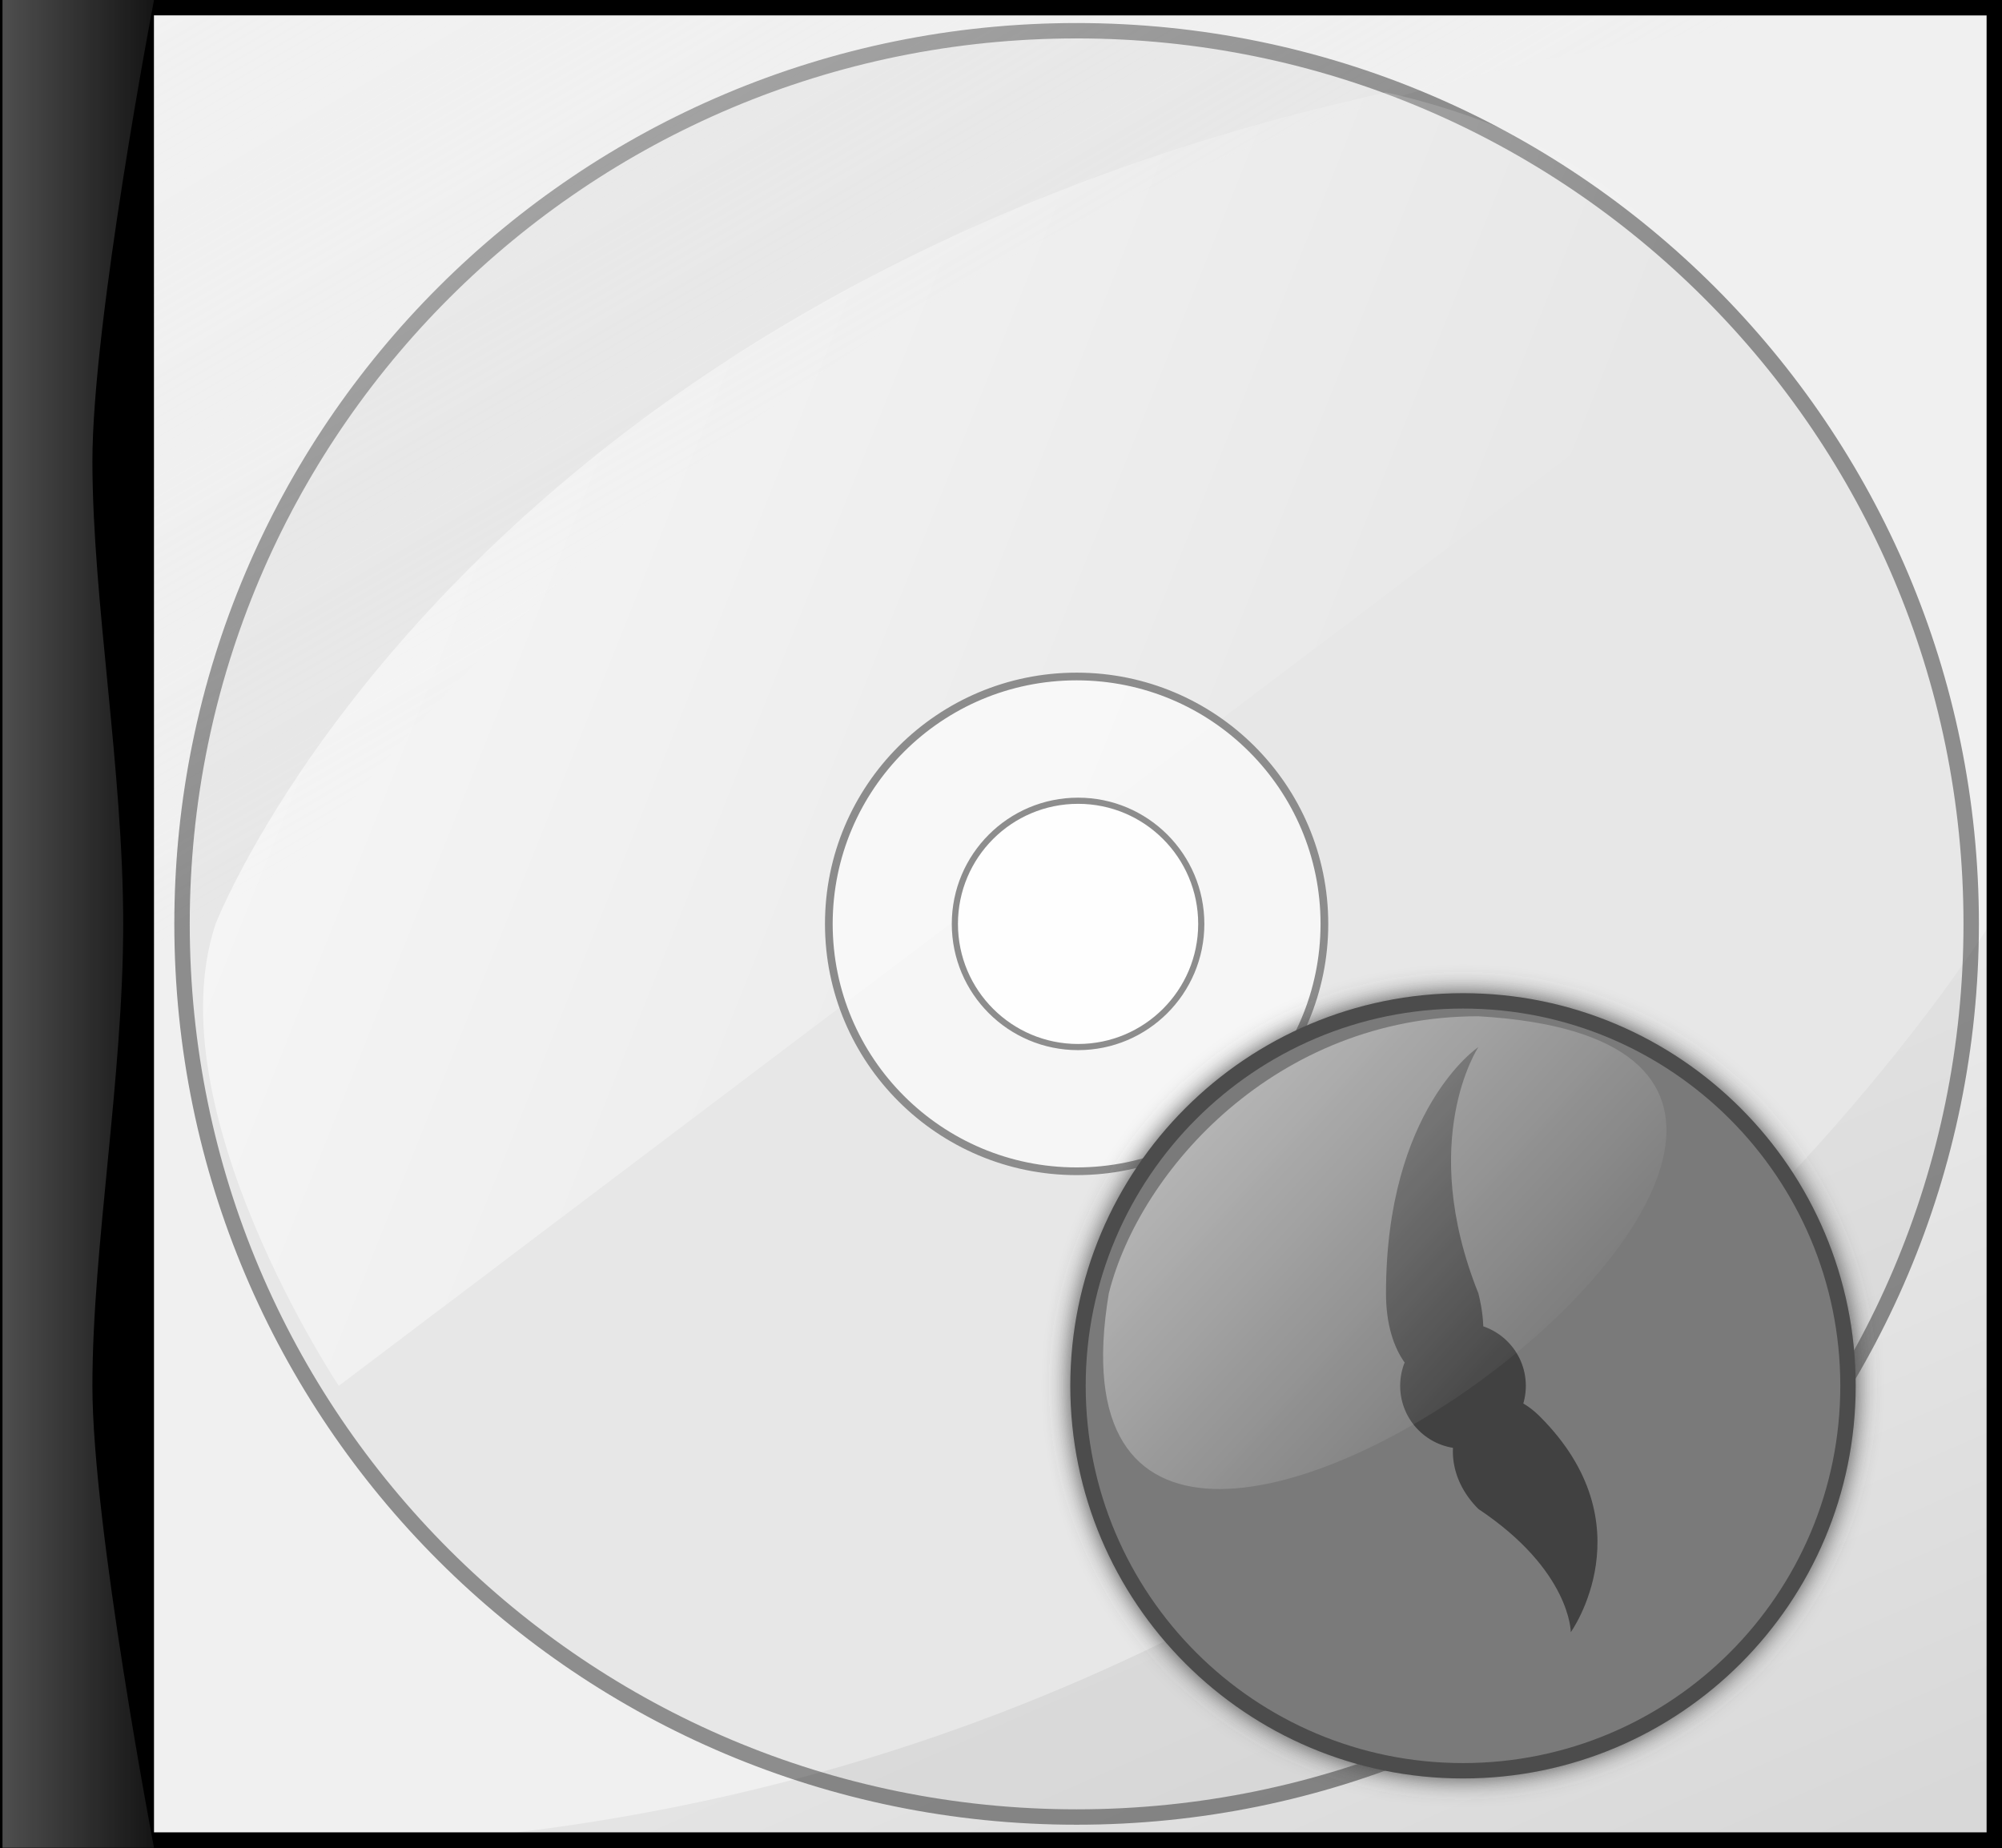
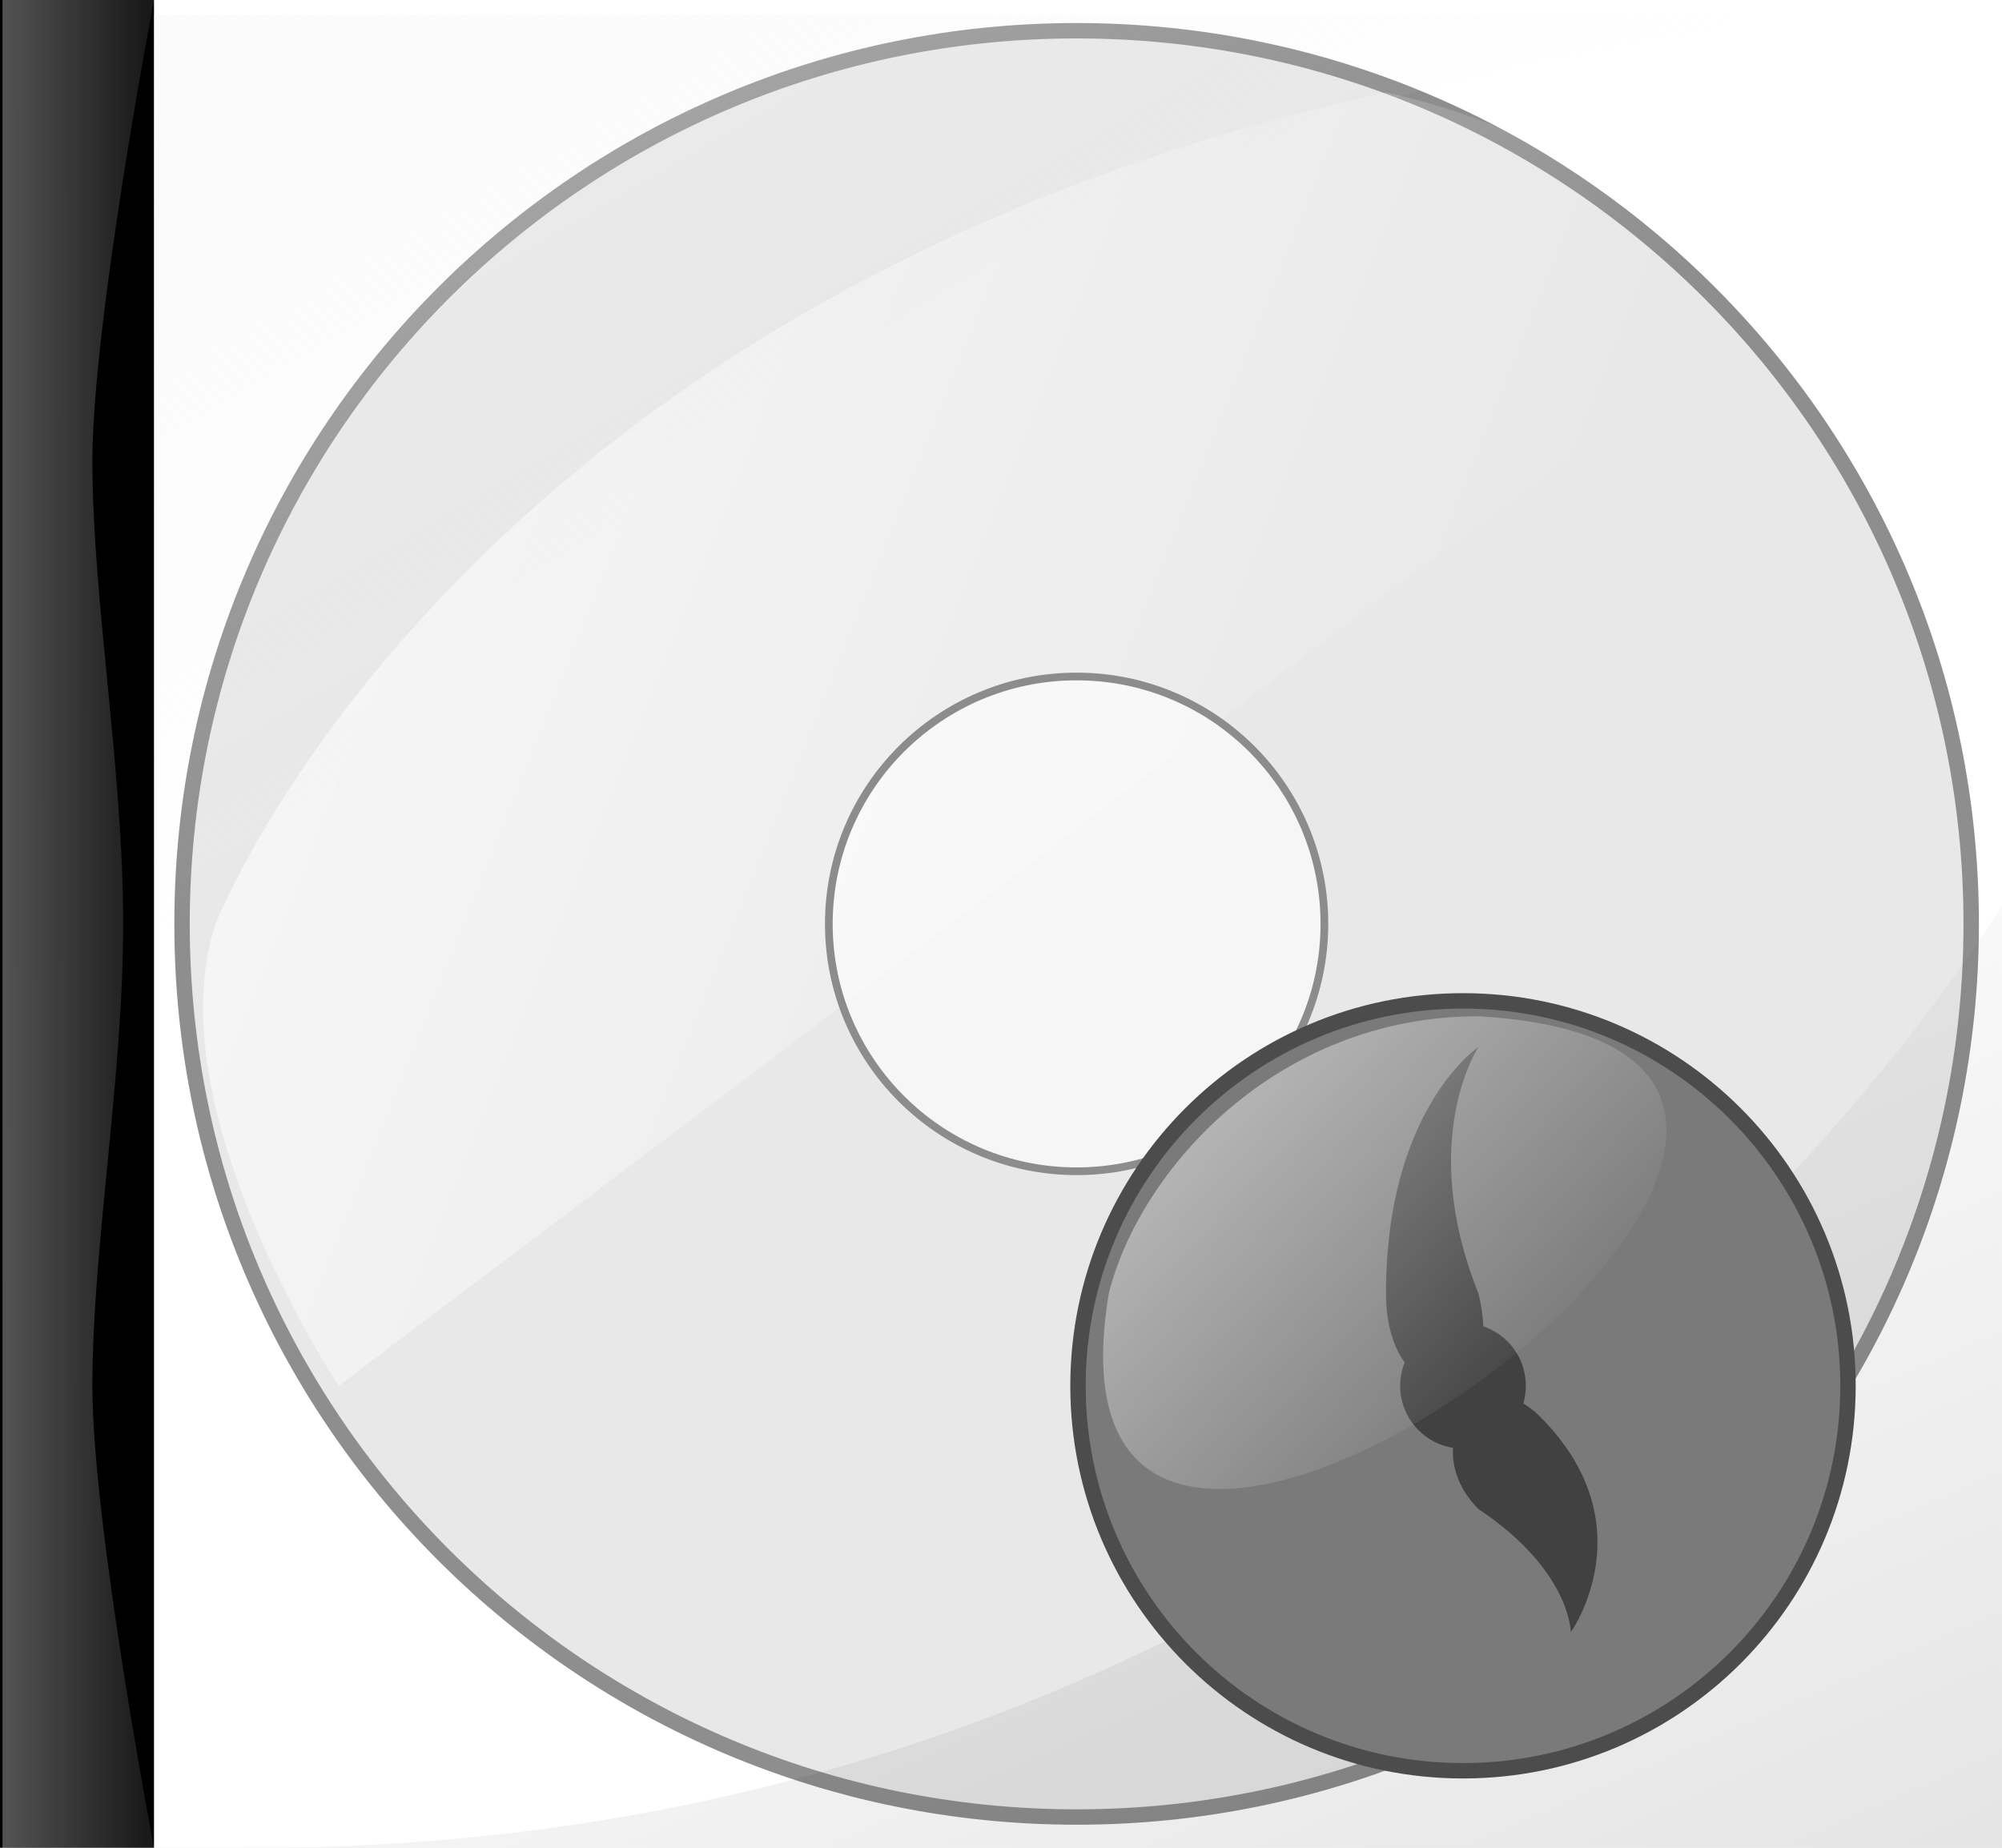
<svg xmlns="http://www.w3.org/2000/svg" xmlns:xlink="http://www.w3.org/1999/xlink" width="65" height="60" id="svg2" version="1.0">
  <defs id="defs4">
    <linearGradient gradientTransform="translate(1.03,-5.875071)" gradientUnits="userSpaceOnUse" y2="396.062" x2="96.709" y1="396.062" x1="-148.069" id="linearGradient3196" xlink:href="#linearGradient3185" />
    <linearGradient y2="280.087" x2="-702.5" y1="-17.432" x1="-702.5" gradientTransform="matrix(5.501023,0,0,0.9173051,3878.857,17.46748)" gradientUnits="userSpaceOnUse" id="linearGradient3180" xlink:href="#linearGradient2402" />
    <linearGradient y2="315.635" x2="-702.5" y1="-17.432" x1="-702.5" gradientTransform="matrix(1.987875,0,0,0.9173051,1411.678,17.46748)" gradientUnits="userSpaceOnUse" id="linearGradient2412" xlink:href="#linearGradient2402" />
    <linearGradient gradientTransform="matrix(-2.819797,0,0,-2.819797,-1037.784,1154.951)" gradientUnits="userSpaceOnUse" y2="293.084" x2="-703.456" y1="-54.813" x1="-832.156" id="linearGradient3223" xlink:href="#linearGradient3217" />
    <linearGradient gradientTransform="matrix(2.819797,0,0,2.819797,2005.531,-22.44595)" gradientUnits="userSpaceOnUse" y2="128.881" x2="-685.193" y1="-98.101" x1="-750.242" id="linearGradient3191" xlink:href="#linearGradient3185" />
    <linearGradient y2="280.087" x2="-702.5" y1="-17.432" x1="-702.5" gradientTransform="matrix(5.501023,0,0,0.9173051,3870.15,17.82103)" gradientUnits="userSpaceOnUse" id="linearGradient3181" xlink:href="#linearGradient2402" />
    <linearGradient gradientTransform="matrix(1.006065,0,0,0.9173051,722.9504,17.42694)" y2="315.635" x2="-702.5" y1="-17.411" x1="-702.5" gradientUnits="userSpaceOnUse" id="linearGradient3175" xlink:href="#linearGradient3163" />
    <linearGradient id="linearGradient3163">
      <stop id="stop3165" offset="0" style="stop-color:#dadada;stop-opacity:0;" />
      <stop style="stop-color:#dadada;stop-opacity:1;" offset="0.418" id="stop3171" />
      <stop id="stop3167" offset="1" style="stop-color:#dadada;stop-opacity:0;" />
    </linearGradient>
    <linearGradient id="linearGradient3185">
      <stop id="stop3187" offset="0" style="stop-color:#ffffff;stop-opacity:1;" />
      <stop id="stop3189" offset="1" style="stop-color:#ececec;stop-opacity:0;" />
    </linearGradient>
    <linearGradient id="linearGradient3201">
      <stop style="stop-color:#000000;stop-opacity:1;" offset="0" id="stop3203" />
      <stop style="stop-color:#ececec;stop-opacity:0;" offset="1" id="stop3205" />
    </linearGradient>
    <linearGradient id="linearGradient3217">
      <stop id="stop3219" offset="0" style="stop-color:#000000;stop-opacity:1;" />
      <stop id="stop3221" offset="1" style="stop-color:#000000;stop-opacity:0;" />
    </linearGradient>
    <linearGradient id="linearGradient2402">
      <stop style="stop-color:#dadada;stop-opacity:0;" offset="0" id="stop2404" />
      <stop id="stop2406" offset="0.418" style="stop-color:#dadada;stop-opacity:1;" />
      <stop style="stop-color:#dadada;stop-opacity:0;" offset="1" id="stop2408" />
    </linearGradient>
    <linearGradient y2="285.16" x2="1312.506" y1="74.947" x1="1058.829" gradientTransform="matrix(0.9678803,0,0,1.00697,-664.4503,256.439)" gradientUnits="userSpaceOnUse" id="linearGradient3543" xlink:href="#linearGradient3824" />
    <linearGradient y2="239.405" x2="512" y1="64.405" x1="74.577" gradientTransform="translate(-883.284,-140.7525)" gradientUnits="userSpaceOnUse" id="linearGradient3541" xlink:href="#linearGradient3824" />
    <linearGradient id="linearGradient3908">
      <stop style="stop-color:#000000;stop-opacity:1;" offset="0" id="stop3910" />
      <stop style="stop-color:#000000;stop-opacity:0;" offset="1" id="stop3912" />
    </linearGradient>
    <linearGradient id="linearGradient3824">
      <stop style="stop-color:#ffffff;stop-opacity:1;" offset="0" id="stop3826" />
      <stop style="stop-color:#ffffff;stop-opacity:0;" offset="1" id="stop3828" />
    </linearGradient>
    <linearGradient id="linearGradient3369">
      <stop id="stop3371" offset="0" style="stop-color:#dadada;stop-opacity:0;" />
      <stop style="stop-color:#dadada;stop-opacity:1;" offset="0.418" id="stop3373" />
      <stop id="stop3375" offset="1" style="stop-color:#dadada;stop-opacity:0;" />
    </linearGradient>
    <linearGradient id="linearGradient3383">
      <stop id="stop3385" offset="0" style="stop-color:#000000;stop-opacity:1;" />
      <stop id="stop3387" offset="1" style="stop-color:#ececec;stop-opacity:0;" />
    </linearGradient>
    <linearGradient id="linearGradient3389">
      <stop style="stop-color:#ffffff;stop-opacity:1;" offset="0" id="stop3391" />
      <stop style="stop-color:#ececec;stop-opacity:0;" offset="1" id="stop3393" />
    </linearGradient>
    <linearGradient id="linearGradient3395">
      <stop style="stop-color:#dadada;stop-opacity:0;" offset="0" id="stop3397" />
      <stop id="stop3399" offset="0.418" style="stop-color:#dadada;stop-opacity:1;" />
      <stop style="stop-color:#dadada;stop-opacity:0;" offset="1" id="stop3401" />
    </linearGradient>
    <linearGradient xlink:href="#linearGradient3163" id="linearGradient3405" gradientUnits="userSpaceOnUse" x1="-702.5" y1="-17.411" x2="-702.5" y2="315.635" gradientTransform="matrix(1.006065,0,0,0.9173051,722.9504,17.42694)" />
    <linearGradient xlink:href="#linearGradient2402" id="linearGradient3407" gradientUnits="userSpaceOnUse" gradientTransform="matrix(13.43366,0,0,2.240087,9457.218,43.20846)" x1="-702.5" y1="-17.432" x2="-702.5" y2="280.087" />
    <linearGradient xlink:href="#linearGradient3185" id="linearGradient3409" x1="-750.242" y1="-98.101" x2="-685.193" y2="128.881" gradientUnits="userSpaceOnUse" gradientTransform="matrix(2.44203,0,0,2.44203,1735.275,-17.25556)" />
    <linearGradient xlink:href="#linearGradient3217" id="linearGradient3411" x1="-832.156" y1="-54.813" x2="-703.456" y2="293.084" gradientUnits="userSpaceOnUse" gradientTransform="matrix(-2.44203,0,0,-2.44203,-900.1118,1004.564)" />
    <linearGradient xlink:href="#linearGradient2402" id="linearGradient3413" gradientUnits="userSpaceOnUse" gradientTransform="matrix(1.987875,0,0,0.9173051,1411.678,17.46748)" x1="-702.5" y1="-17.432" x2="-702.5" y2="315.635" />
    <linearGradient xlink:href="#linearGradient2402" id="linearGradient3415" gradientUnits="userSpaceOnUse" gradientTransform="matrix(13.43366,0,0,2.240087,9478.48,42.34507)" x1="-702.5" y1="-17.432" x2="-702.5" y2="280.087" />
    <linearGradient xlink:href="#linearGradient3824" id="linearGradient3887" x1="1125.571" y1="97.89" x2="1365.6" y2="329.405" gradientUnits="userSpaceOnUse" />
    <linearGradient xlink:href="#linearGradient3824" id="linearGradient3890" gradientUnits="userSpaceOnUse" x1="1058.829" y1="74.947" x2="1312.506" y2="285.16" />
    <linearGradient xlink:href="#linearGradient3908" id="linearGradient3914" x1="1432" y1="412.405" x2="1269" y2="256.405" gradientUnits="userSpaceOnUse" />
    <linearGradient xlink:href="#linearGradient3908" id="linearGradient3937" gradientUnits="userSpaceOnUse" x1="1432" y1="412.405" x2="1269" y2="256.405" gradientTransform="translate(-690.2949,276.2157)" />
    <linearGradient xlink:href="#linearGradient3824" id="linearGradient2457" gradientUnits="userSpaceOnUse" gradientTransform="matrix(0.9589041,0,0,0.9589041,-1011.973,751.1002)" x1="1058.829" y1="74.947" x2="1312.506" y2="285.16" />
    <linearGradient xlink:href="#linearGradient3824" id="linearGradient2484" gradientUnits="userSpaceOnUse" gradientTransform="matrix(0.9589041,0,0,0.9589041,-356.4855,636.5489)" x1="1058.829" y1="74.947" x2="1312.506" y2="285.16" />
    <linearGradient xlink:href="#linearGradient3824" id="linearGradient2486" gradientUnits="userSpaceOnUse" gradientTransform="matrix(0.9678803,0,0,1.00697,-368.4503,630.439)" x1="1058.829" y1="74.947" x2="1312.506" y2="285.16" />
    <linearGradient xlink:href="#linearGradient3824" id="linearGradient2511" gradientUnits="userSpaceOnUse" gradientTransform="matrix(0.9678803,0,0,1.00697,-368.4503,630.439)" x1="1058.829" y1="74.947" x2="1312.506" y2="285.16" />
    <linearGradient gradientUnits="userSpaceOnUse" y2="396.062" x2="96.709" y1="396.062" x1="-148.069" id="linearGradient5425" xlink:href="#linearGradient3185" />
    <linearGradient y2="315.635" x2="-702.5" y1="-17.432" x1="-702.5" gradientTransform="matrix(1.987875,0,0,0.9173051,1411.678,17.46748)" gradientUnits="userSpaceOnUse" id="linearGradient5423" xlink:href="#linearGradient2402" />
    <linearGradient gradientTransform="matrix(-2.819797,0,0,-2.819797,-1037.794,1160.826)" gradientUnits="userSpaceOnUse" y2="293.084" x2="-703.456" y1="-54.813" x1="-832.156" id="linearGradient5421" xlink:href="#linearGradient3217" />
    <linearGradient gradientTransform="matrix(2.819797,0,0,2.819797,2005.521,-16.57088)" gradientUnits="userSpaceOnUse" y2="128.881" x2="-685.193" y1="-98.101" x1="-750.242" id="linearGradient5419" xlink:href="#linearGradient3185" />
    <linearGradient gradientTransform="matrix(1.006065,0,0,0.9173051,722.9504,17.42694)" y2="315.635" x2="-702.5" y1="-17.411" x1="-702.5" gradientUnits="userSpaceOnUse" id="linearGradient5417" xlink:href="#linearGradient3163" />
    <linearGradient id="linearGradient5407">
      <stop id="stop5409" offset="0" style="stop-color:#dadada;stop-opacity:0;" />
      <stop style="stop-color:#dadada;stop-opacity:1;" offset="0.418" id="stop5411" />
      <stop id="stop5413" offset="1" style="stop-color:#dadada;stop-opacity:0;" />
    </linearGradient>
    <linearGradient id="linearGradient5401">
      <stop id="stop5403" offset="0" style="stop-color:#ffffff;stop-opacity:1;" />
      <stop id="stop5405" offset="1" style="stop-color:#ececec;stop-opacity:0;" />
    </linearGradient>
    <linearGradient id="linearGradient5395">
      <stop style="stop-color:#000000;stop-opacity:1;" offset="0" id="stop5397" />
      <stop style="stop-color:#ececec;stop-opacity:0;" offset="1" id="stop5399" />
    </linearGradient>
    <linearGradient id="linearGradient5381">
      <stop style="stop-color:#dadada;stop-opacity:0;" offset="0" id="stop5383" />
      <stop id="stop5385" offset="0.418" style="stop-color:#dadada;stop-opacity:1;" />
      <stop style="stop-color:#dadada;stop-opacity:0;" offset="1" id="stop5387" />
    </linearGradient>
-     <linearGradient xlink:href="#linearGradient3824" id="linearGradient5508" gradientUnits="userSpaceOnUse" gradientTransform="matrix(0.1076256,0,0,0.1076256,-4.47105,-8.63623)" x1="74.577" y1="64.405" x2="512" y2="239.405" />
-     <linearGradient xlink:href="#linearGradient3185" id="linearGradient5533" gradientUnits="userSpaceOnUse" gradientTransform="matrix(7.3369794e-2,0,0,7.7230756e-2,-0.226864,-2.605463)" x1="-148.069" y1="396.062" x2="96.709" y2="396.062" />
-     <linearGradient xlink:href="#linearGradient3217" id="linearGradient5536" gradientUnits="userSpaceOnUse" gradientTransform="matrix(-0.2163309,0,0,-0.2163309,-79.5319,87.13088)" x1="-832.156" y1="-54.813" x2="-668.106" y2="319.561" />
-     <linearGradient xlink:href="#linearGradient3185" id="linearGradient5539" gradientUnits="userSpaceOnUse" gradientTransform="matrix(0.226895,0,0,0.226895,160.4666,-3.470257)" x1="-795.375" y1="-147.776" x2="-641.119" y2="116.663" />
    <linearGradient y2="285.16" x2="1312.506" y1="74.947" x1="1058.829" gradientTransform="matrix(0.9678803,0,0,1.00697,-664.4503,256.439)" gradientUnits="userSpaceOnUse" id="linearGradient6089" xlink:href="#linearGradient3824" />
    <linearGradient y2="239.405" x2="512" y1="64.405" x1="74.577" gradientTransform="translate(-883.284,-140.7525)" gradientUnits="userSpaceOnUse" id="linearGradient6087" xlink:href="#linearGradient3824" />
    <linearGradient y2="285.16" x2="1312.506" y1="74.947" x1="1058.829" gradientTransform="matrix(0.9678803,0,0,1.00697,-664.4503,256.439)" gradientUnits="userSpaceOnUse" id="linearGradient3526" xlink:href="#linearGradient3824" />
    <linearGradient y2="280.087" x2="-702.5" y1="-17.432" x1="-702.5" gradientTransform="matrix(5.501023,0,0,0.9173051,3691.161,-953.1472)" gradientUnits="userSpaceOnUse" id="linearGradient3521" xlink:href="#linearGradient2402" />
    <linearGradient y2="128.881" x2="-685.193" y1="-98.101" x1="-750.242" gradientTransform="matrix(2.819797,0,0,2.819797,1826.531,-987.5391)" gradientUnits="userSpaceOnUse" id="linearGradient3518" xlink:href="#linearGradient3185" />
    <linearGradient y2="293.084" x2="-703.456" y1="-54.813" x1="-832.156" gradientTransform="matrix(-2.819797,0,0,-2.819797,-1216.783,189.8577)" gradientUnits="userSpaceOnUse" id="linearGradient3515" xlink:href="#linearGradient3217" />
    <linearGradient y2="280.087" x2="-702.5" y1="-17.432" x1="-702.5" gradientTransform="matrix(5.501023,0,0,0.9173051,3699.868,-953.5007)" gradientUnits="userSpaceOnUse" id="linearGradient3512" xlink:href="#linearGradient2402" />
    <linearGradient gradientTransform="translate(-883.284,-140.7525)" y2="239.405" x2="512" y1="64.405" x1="74.577" gradientUnits="userSpaceOnUse" id="linearGradient3507" xlink:href="#linearGradient3824" />
    <linearGradient y2="285.16" x2="1312.506" y1="74.947" x1="1058.829" gradientTransform="matrix(0.9678803,0,0,1.00697,-664.4503,256.439)" gradientUnits="userSpaceOnUse" id="linearGradient3497" xlink:href="#linearGradient3824" />
    <linearGradient y2="239.405" x2="512" y1="64.405" x1="74.577" gradientUnits="userSpaceOnUse" id="linearGradient3495" xlink:href="#linearGradient3824" />
    <linearGradient y2="280.087" x2="-702.5" y1="-17.432" x1="-702.5" gradientTransform="matrix(5.501023,0,0,0.9173051,3878.857,17.46748)" gradientUnits="userSpaceOnUse" id="linearGradient3493" xlink:href="#linearGradient2402" />
    <linearGradient y2="293.084" x2="-703.456" y1="-54.813" x1="-832.156" gradientTransform="matrix(-2.819797,0,0,-2.819797,-1037.794,1160.826)" gradientUnits="userSpaceOnUse" id="linearGradient3491" xlink:href="#linearGradient3217" />
    <linearGradient y2="128.881" x2="-685.193" y1="-98.101" x1="-750.242" gradientTransform="matrix(2.819797,0,0,2.819797,2005.521,-16.57088)" gradientUnits="userSpaceOnUse" id="linearGradient3489" xlink:href="#linearGradient3185" />
    <linearGradient y2="280.087" x2="-702.5" y1="-17.432" x1="-702.5" gradientTransform="matrix(5.501023,0,0,0.9173051,3870.15,17.82103)" gradientUnits="userSpaceOnUse" id="linearGradient3487" xlink:href="#linearGradient2402" />
    <linearGradient y2="293.084" x2="-703.456" y1="-54.813" x1="-832.156" gradientTransform="matrix(-2.819797,0,0,-2.819797,-1037.794,1160.826)" gradientUnits="userSpaceOnUse" id="linearGradient3454" xlink:href="#linearGradient3217" />
    <linearGradient y2="128.881" x2="-685.193" y1="-98.101" x1="-750.242" gradientTransform="matrix(2.819797,0,0,2.819797,2005.521,-16.57088)" gradientUnits="userSpaceOnUse" id="linearGradient3452" xlink:href="#linearGradient3185" />
    <linearGradient id="linearGradient6053">
      <stop id="stop6055" offset="0" style="stop-color:#dadada;stop-opacity:0;" />
      <stop style="stop-color:#dadada;stop-opacity:1;" offset="0.418" id="stop6057" />
      <stop id="stop6059" offset="1" style="stop-color:#dadada;stop-opacity:0;" />
    </linearGradient>
    <linearGradient id="linearGradient6047">
      <stop id="stop6049" offset="0" style="stop-color:#000000;stop-opacity:1;" />
      <stop id="stop6051" offset="1" style="stop-color:#ececec;stop-opacity:0;" />
    </linearGradient>
    <linearGradient id="linearGradient6041">
      <stop style="stop-color:#ffffff;stop-opacity:1;" offset="0" id="stop6043" />
      <stop style="stop-color:#ececec;stop-opacity:0;" offset="1" id="stop6045" />
    </linearGradient>
    <linearGradient id="linearGradient6033">
      <stop style="stop-color:#dadada;stop-opacity:0;" offset="0" id="stop6035" />
      <stop id="stop6037" offset="0.418" style="stop-color:#dadada;stop-opacity:1;" />
      <stop style="stop-color:#dadada;stop-opacity:0;" offset="1" id="stop6039" />
    </linearGradient>
    <linearGradient xlink:href="#linearGradient3163" id="linearGradient6029" gradientUnits="userSpaceOnUse" x1="-702.5" y1="-17.411" x2="-702.5" y2="315.635" gradientTransform="matrix(1.006065,0,0,0.9173051,722.9504,17.42694)" />
    <linearGradient xlink:href="#linearGradient2402" id="linearGradient6027" gradientUnits="userSpaceOnUse" gradientTransform="matrix(13.43366,0,0,2.240087,9457.218,43.20846)" x1="-702.5" y1="-17.432" x2="-702.5" y2="280.087" />
    <linearGradient xlink:href="#linearGradient3185" id="linearGradient6025" x1="-750.242" y1="-98.101" x2="-685.193" y2="128.881" gradientUnits="userSpaceOnUse" gradientTransform="matrix(2.44203,0,0,2.44203,1735.275,-17.25556)" />
    <linearGradient xlink:href="#linearGradient3217" id="linearGradient6023" x1="-832.156" y1="-54.813" x2="-703.456" y2="293.084" gradientUnits="userSpaceOnUse" gradientTransform="matrix(-2.44203,0,0,-2.44203,-900.1118,1004.564)" />
    <linearGradient xlink:href="#linearGradient2402" id="linearGradient6021" gradientUnits="userSpaceOnUse" gradientTransform="matrix(1.987875,0,0,0.9173051,1411.678,17.46748)" x1="-702.5" y1="-17.432" x2="-702.5" y2="315.635" />
    <linearGradient xlink:href="#linearGradient2402" id="linearGradient6019" gradientUnits="userSpaceOnUse" gradientTransform="matrix(13.43366,0,0,2.240087,9478.48,42.34507)" x1="-702.5" y1="-17.432" x2="-702.5" y2="280.087" />
    <linearGradient xlink:href="#linearGradient3824" id="linearGradient3830" x1="74.577" y1="64.405" x2="512" y2="239.405" gradientUnits="userSpaceOnUse" />
    <linearGradient xlink:href="#linearGradient3824" id="linearGradient6016" x1="1125.571" y1="97.89" x2="1365.6" y2="329.405" gradientUnits="userSpaceOnUse" />
    <linearGradient xlink:href="#linearGradient3824" id="linearGradient6014" gradientUnits="userSpaceOnUse" x1="1058.829" y1="74.947" x2="1312.506" y2="285.16" />
    <linearGradient xlink:href="#linearGradient3908" id="linearGradient6010" x1="1432" y1="412.405" x2="1269" y2="256.405" gradientUnits="userSpaceOnUse" />
    <linearGradient xlink:href="#linearGradient3908" id="linearGradient6008" gradientUnits="userSpaceOnUse" x1="1432" y1="412.405" x2="1269" y2="256.405" gradientTransform="translate(-690.2949,276.2157)" />
    <linearGradient xlink:href="#linearGradient3824" id="linearGradient6006" gradientUnits="userSpaceOnUse" gradientTransform="matrix(0.9589041,0,0,0.9589041,-1011.973,751.1002)" x1="1058.829" y1="74.947" x2="1312.506" y2="285.16" />
    <linearGradient xlink:href="#linearGradient3824" id="linearGradient6004" gradientUnits="userSpaceOnUse" gradientTransform="matrix(0.9589041,0,0,0.9589041,-356.4855,636.5489)" x1="1058.829" y1="74.947" x2="1312.506" y2="285.16" />
    <linearGradient xlink:href="#linearGradient3824" id="linearGradient6002" gradientUnits="userSpaceOnUse" gradientTransform="matrix(0.9678803,0,0,1.00697,-368.4503,630.439)" x1="1058.829" y1="74.947" x2="1312.506" y2="285.16" />
    <linearGradient xlink:href="#linearGradient3824" id="linearGradient6000" gradientUnits="userSpaceOnUse" gradientTransform="matrix(0.9678803,0,0,1.00697,-368.4503,630.439)" x1="1058.829" y1="74.947" x2="1312.506" y2="285.16" />
    <linearGradient xlink:href="#linearGradient3824" id="linearGradient2514" gradientUnits="userSpaceOnUse" gradientTransform="matrix(0.9678803,0,0,1.00697,-664.4503,256.439)" x1="1058.829" y1="74.947" x2="1312.506" y2="285.16" />
    <linearGradient gradientUnits="userSpaceOnUse" y2="396.062" x2="96.709" y1="396.062" x1="-148.069" id="linearGradient5997" xlink:href="#linearGradient3185" />
    <linearGradient y2="280.087" x2="-702.5" y1="-17.432" x1="-702.5" gradientTransform="matrix(5.501023,0,0,0.9173051,3878.857,17.46748)" gradientUnits="userSpaceOnUse" id="linearGradient5995" xlink:href="#linearGradient2402" />
    <linearGradient y2="315.635" x2="-702.5" y1="-17.432" x1="-702.5" gradientTransform="matrix(1.987875,0,0,0.9173051,1411.678,17.46748)" gradientUnits="userSpaceOnUse" id="linearGradient5993" xlink:href="#linearGradient2402" />
    <linearGradient gradientTransform="matrix(-2.819797,0,0,-2.819797,-1037.794,1160.826)" gradientUnits="userSpaceOnUse" y2="293.084" x2="-703.456" y1="-54.813" x1="-832.156" id="linearGradient5991" xlink:href="#linearGradient3217" />
    <linearGradient gradientTransform="matrix(2.819797,0,0,2.819797,2005.521,-16.57088)" gradientUnits="userSpaceOnUse" y2="128.881" x2="-685.193" y1="-98.101" x1="-750.242" id="linearGradient5989" xlink:href="#linearGradient3185" />
    <linearGradient y2="280.087" x2="-702.5" y1="-17.432" x1="-702.5" gradientTransform="matrix(5.501023,0,0,0.9173051,3870.15,17.82103)" gradientUnits="userSpaceOnUse" id="linearGradient5987" xlink:href="#linearGradient2402" />
    <linearGradient gradientTransform="matrix(1.006065,0,0,0.9173051,722.9504,17.42694)" y2="315.635" x2="-702.5" y1="-17.411" x1="-702.5" gradientUnits="userSpaceOnUse" id="linearGradient5985" xlink:href="#linearGradient3163" />
    <linearGradient id="linearGradient5975">
      <stop id="stop5977" offset="0" style="stop-color:#dadada;stop-opacity:0;" />
      <stop style="stop-color:#dadada;stop-opacity:1;" offset="0.418" id="stop5979" />
      <stop id="stop5981" offset="1" style="stop-color:#dadada;stop-opacity:0;" />
    </linearGradient>
    <linearGradient id="linearGradient5969">
      <stop id="stop5971" offset="0" style="stop-color:#ffffff;stop-opacity:1;" />
      <stop id="stop5973" offset="1" style="stop-color:#ececec;stop-opacity:0;" />
    </linearGradient>
    <linearGradient id="linearGradient5963">
      <stop style="stop-color:#000000;stop-opacity:1;" offset="0" id="stop5965" />
      <stop style="stop-color:#ececec;stop-opacity:0;" offset="1" id="stop5967" />
    </linearGradient>
    <linearGradient id="linearGradient5949">
      <stop style="stop-color:#dadada;stop-opacity:0;" offset="0" id="stop5951" />
      <stop id="stop5953" offset="0.418" style="stop-color:#dadada;stop-opacity:1;" />
      <stop style="stop-color:#dadada;stop-opacity:0;" offset="1" id="stop5955" />
    </linearGradient>
    <linearGradient xlink:href="#linearGradient3185" id="linearGradient6118" gradientUnits="userSpaceOnUse" gradientTransform="translate(-1022.128,-644.1603)" x1="-148.069" y1="396.062" x2="96.709" y2="396.062" />
    <linearGradient xlink:href="#linearGradient3217" id="linearGradient6121" gradientUnits="userSpaceOnUse" gradientTransform="matrix(-2.819797,0,0,-2.819797,-1883.913,-208.1643)" x1="-832.156" y1="-54.813" x2="-703.456" y2="293.084" />
    <linearGradient xlink:href="#linearGradient3185" id="linearGradient6124" gradientUnits="userSpaceOnUse" gradientTransform="matrix(2.819797,0,0,2.819797,982.3729,-660.7312)" x1="-750.242" y1="-98.101" x2="-685.193" y2="128.881" />
    <linearGradient xlink:href="#linearGradient3824" id="linearGradient6140" gradientUnits="userSpaceOnUse" gradientTransform="translate(-883.284,-140.7525)" x1="74.577" y1="64.405" x2="512" y2="239.405" />
    <linearGradient xlink:href="#linearGradient3824" id="linearGradient6142" gradientUnits="userSpaceOnUse" gradientTransform="matrix(0.9678803,0,0,1.00697,-664.4503,256.439)" x1="1058.829" y1="74.947" x2="1312.506" y2="285.16" />
    <linearGradient xlink:href="#linearGradient3824" id="linearGradient6152" gradientUnits="userSpaceOnUse" gradientTransform="matrix(1.167933,0,0,1.167933,-1128.953,-1623.258)" x1="74.577" y1="64.405" x2="512" y2="239.405" />
    <linearGradient xlink:href="#linearGradient3824" id="linearGradient6157" gradientUnits="userSpaceOnUse" gradientTransform="matrix(0.9678803,0,0,1.00697,-664.4503,256.439)" x1="1058.829" y1="74.947" x2="1312.506" y2="285.16" />
-     <linearGradient xlink:href="#linearGradient3824" id="linearGradient6160" gradientUnits="userSpaceOnUse" gradientTransform="matrix(8.2469242e-2,0,0,8.5799906e-2,-57.77544,21.24152)" x1="1064.342" y1="20.495" x2="1306.856" y2="253.596" />
-     <linearGradient xlink:href="#linearGradient3185" id="linearGradient6171" gradientUnits="userSpaceOnUse" gradientTransform="matrix(2.819797,0,0,2.819797,1652.102,-46.42376)" x1="-750.242" y1="-98.101" x2="-685.193" y2="128.881" />
-     <filter id="filter6175">
-       <feGaussianBlur stdDeviation="0.306" id="feGaussianBlur6177" />
-     </filter>
+     <linearGradient xlink:href="#linearGradient3185" id="linearGradient2575" gradientUnits="userSpaceOnUse" gradientTransform="matrix(7.3369794e-2,0,0,7.7230756e-2,-0.226864,-2.605463)" x1="-133.204" y1="396.286" x2="96.709" y2="396.062" />
+     <linearGradient xlink:href="#linearGradient3217" id="linearGradient2578" gradientUnits="userSpaceOnUse" gradientTransform="matrix(-0.2163309,0,0,-0.2163309,-79.5319,87.13088)" x1="-832.156" y1="-54.813" x2="-668.106" y2="319.561" />
+     <linearGradient xlink:href="#linearGradient3185" id="linearGradient2581" gradientUnits="userSpaceOnUse" gradientTransform="matrix(0.226895,0,0,0.226895,160.4666,-3.470257)" x1="-795.375" y1="-147.776" x2="-641.119" y2="116.663" />
+     <linearGradient xlink:href="#linearGradient3824" id="linearGradient2588" gradientUnits="userSpaceOnUse" gradientTransform="matrix(0.1076256,0,0,0.1076256,-4.47105,-8.63623)" x1="74.577" y1="64.405" x2="512" y2="239.405" />
+     <linearGradient xlink:href="#linearGradient3824" id="linearGradient2596" gradientUnits="userSpaceOnUse" gradientTransform="matrix(8.2469242e-2,0,0,8.5799906e-2,-57.77544,21.24152)" x1="1064.342" y1="20.495" x2="1306.856" y2="253.596" />
  </defs>
  <g id="layer1" transform="translate(0,2)">
+     <rect y="-1.999" x="-0" height="59.999" width="65" id="rect2603" style="color:#000000;fill:#ffffff;fill-opacity:1;fill-rule:evenodd;stroke:none;stroke-width:1;stroke-linecap:butt;stroke-linejoin:miter;marker:none;marker-start:none;marker-mid:none;marker-end:none;stroke-miterlimit:4;stroke-dasharray:none;stroke-dashoffset:0;stroke-opacity:1;visibility:visible;display:inline;overflow:visible;enable-background:accumulate" />
    <rect style="opacity:1;color:#000000;fill:#000000;fill-opacity:1;fill-rule:evenodd;stroke:none;stroke-width:1px;stroke-linecap:butt;stroke-linejoin:miter;marker:none;marker-start:none;marker-mid:none;marker-end:none;stroke-miterlimit:4;stroke-dasharray:none;stroke-dashoffset:0;stroke-opacity:1;visibility:visible;display:inline;overflow:visible;enable-background:accumulate" id="rect4687" width="10" height="0" x="45" y="30" transform="translate(0,-2)" />
-     <g id="g6189">
-       <path transform="matrix(0.2175651,0,0,0.2172447,0.906121,-1.501184)" d="M 290,135.797 A 133.5,133.5 0 1 1 23,135.797 A 133.5,133.5 0 1 1 290,135.797 z" id="path3200" style="opacity:0.9;fill:#e5e5e5;fill-opacity:1;fill-rule:evenodd;stroke:#828282;stroke-width:2.3;stroke-linecap:round;stroke-linejoin:round;stroke-miterlimit:4;stroke-dasharray:none;stroke-dashoffset:0;stroke-opacity:1" />
-       <path id="path3822" d="M 7,28 C 5,34 11,43 11,43 L 56,9 C 56,9 54.554,3.159 45,1 C 14.865,7.673 7,28 7,28 z" style="opacity:0.8;fill:url(#linearGradient5508);fill-opacity:1;fill-rule:evenodd;stroke:none;stroke-width:1px;stroke-linecap:butt;stroke-linejoin:miter;stroke-opacity:1" />
-       <path style="opacity:0.9;fill:#ffffff;fill-opacity:0.675;fill-rule:evenodd;stroke:#828282;stroke-width:4.152;stroke-linecap:round;stroke-linejoin:round;stroke-miterlimit:4;stroke-dasharray:none;stroke-dashoffset:0;stroke-opacity:1" id="path5513" d="M 290,135.797 A 133.5,133.5 0 1 1 23,135.797 A 133.5,133.5 0 1 1 290,135.797 z" transform="matrix(6.0261731e-2,0,0,6.0172986e-2,25.5241,19.82869)" />
-       <path transform="matrix(2.9962634e-2,0,0,2.9956024e-2,30.31315,23.93294)" d="M 290,135.797 A 133.5,133.5 0 1 1 23,135.797 A 133.5,133.5 0 1 1 290,135.797 z" id="path3204" style="opacity:0.9;fill:#ffffff;fill-opacity:1;fill-rule:evenodd;stroke:#828282;stroke-width:6.676;stroke-linecap:round;stroke-linejoin:round;stroke-miterlimit:4;stroke-dasharray:none;stroke-dashoffset:0;stroke-opacity:1" />
-       <rect y="-1.999" x="-0" height="59.999" width="65" id="rect2383" style="color:#000000;fill:none;fill-opacity:1;fill-rule:evenodd;stroke:#000000;stroke-width:1;stroke-linecap:butt;stroke-linejoin:miter;marker:none;marker-start:none;marker-mid:none;marker-end:none;stroke-miterlimit:4;stroke-dasharray:none;stroke-dashoffset:0;stroke-opacity:1;visibility:visible;display:inline;overflow:visible;enable-background:accumulate" />
-       <rect y="-2" x="0" height="60" width="5" id="rect4685" style="color:#000000;fill:#000000;fill-opacity:1;fill-rule:evenodd;stroke:none;stroke-width:1px;stroke-linecap:butt;stroke-linejoin:miter;marker:none;marker-start:none;marker-mid:none;marker-end:none;stroke-miterlimit:4;stroke-dasharray:none;stroke-dashoffset:0;stroke-opacity:1;visibility:visible;display:inline;overflow:visible;enable-background:accumulate" />
-       <path id="path3183" d="M 5,-1.505 L 5,33 C 5,33 24,-2 65.005,-1.502 C 65.005,-1.502 4.84,-1.505 5,-1.505 z" style="opacity:1;fill:url(#linearGradient5539);fill-opacity:1;fill-rule:evenodd;stroke:none;stroke-width:1px;stroke-linecap:butt;stroke-linejoin:miter;stroke-opacity:1" />
-       <path style="opacity:0.25;fill:url(#linearGradient5536);fill-opacity:1;fill-rule:evenodd;stroke:none;stroke-width:1px;stroke-linecap:butt;stroke-linejoin:miter;stroke-opacity:0" d="M 65,58 L 64.999,27.392 C 64.999,27.392 46.795,58.304 7.788,57.998 C 7.788,57.998 65.153,58 65,58 z" id="path3199" />
-       <path id="rect3178" d="M 0.081,-2.009 L 5,-2 C 5,-2 2.992,8.485 3,13 C 3.008,17.515 4,23 4,28 C 4,33 3.002,38.472 3,43 C 2.998,47.528 5,58 5,58 L 0.081,57.999 L 0.081,-2.009 z" style="opacity:0.85;color:#000000;fill:url(#linearGradient5533);fill-opacity:1;fill-rule:evenodd;stroke:none;stroke-width:1px;stroke-linecap:butt;stroke-linejoin:miter;marker:none;marker-start:none;marker-mid:none;marker-end:none;stroke-miterlimit:4;stroke-dashoffset:0;stroke-opacity:1;visibility:visible;display:inline;overflow:visible;enable-background:accumulate" />
-       <g id="g6181">
-         <path transform="matrix(1.25,0,0,1.25,-15,-19.5)" d="M 60,50 A 10,10 0 1 1 40,50 A 10,10 0 1 1 60,50 z" id="path6173" style="opacity:1;fill:#4c4c4c;fill-opacity:1;fill-rule:evenodd;stroke:#4c4c4c;stroke-width:0.4;stroke-linecap:butt;stroke-linejoin:round;stroke-miterlimit:4;stroke-dasharray:none;stroke-dashoffset:0;stroke-opacity:1;filter:url(#filter6175)" />
-         <path style="opacity:1;fill:#7a7a7a;fill-opacity:1;fill-rule:evenodd;stroke:#4c4c4c;stroke-width:0.4;stroke-linecap:butt;stroke-linejoin:round;stroke-miterlimit:4;stroke-dasharray:none;stroke-dashoffset:0;stroke-opacity:1" id="path6167" d="M 60,50 A 10,10 0 1 1 40,50 A 10,10 0 1 1 60,50 z" transform="matrix(1.25,0,0,1.25,-15,-19.5)" />
-         <path id="path2496" d="M 48,40 C 49,44 45,44 45,40 C 45,34 48,32 48,32 C 48,32 46,35 48,40 z" style="fill:#414141;fill-opacity:1;fill-rule:evenodd;stroke:none;stroke-width:4;stroke-linecap:round;stroke-linejoin:round;stroke-miterlimit:4;stroke-dashoffset:0;stroke-opacity:1" />
-         <path transform="matrix(0.2,0,0,0.2,37.5,33)" d="M 60,50 A 10,10 0 1 1 40,50 A 10,10 0 1 1 60,50 z" id="path6179" style="opacity:1;fill:#414141;fill-opacity:1;fill-rule:evenodd;stroke:#414141;stroke-width:0.4;stroke-linecap:butt;stroke-linejoin:round;stroke-miterlimit:4;stroke-dasharray:none;stroke-dashoffset:0;stroke-opacity:1" />
-         <path style="fill:#414141;fill-opacity:1;fill-rule:evenodd;stroke:none;stroke-width:4;stroke-linecap:round;stroke-linejoin:round;stroke-miterlimit:4;stroke-dashoffset:0;stroke-opacity:1" d="M 48,47 C 46,45 48,42 50,44 C 53.503,47.503 51,51 51,51 C 51,51 51,49 48,47 z" id="path2498" />
-         <path id="path2500" d="M 36,40 C 37,36 41.445,31 48,31 C 67.75,32.141 33,58 36,40 z" style="opacity:0.9;fill:url(#linearGradient6160);fill-opacity:1;fill-rule:evenodd;stroke:none;stroke-width:4;stroke-linecap:round;stroke-linejoin:round;stroke-miterlimit:4;stroke-dashoffset:0;stroke-opacity:1" />
-       </g>
-     </g>
+     <path style="opacity:0.9;fill:#e5e5e5;fill-opacity:1;fill-rule:evenodd;stroke:#828282;stroke-width:2.3;stroke-linecap:round;stroke-linejoin:round;stroke-miterlimit:4;stroke-dasharray:none;stroke-dashoffset:0;stroke-opacity:1" id="path3200" d="M 290,135.797 A 133.5,133.5 0 1 1 23,135.797 A 133.5,133.5 0 1 1 290,135.797 z" transform="matrix(0.2175651,0,0,0.2172447,0.906121,-1.501184)" />
+     <path style="opacity:0.8;fill:url(#linearGradient2588);fill-opacity:1;fill-rule:evenodd;stroke:none;stroke-width:1px;stroke-linecap:butt;stroke-linejoin:miter;stroke-opacity:1" d="M 7,28 C 5,34 11,43 11,43 L 56,9 C 56,9 54.554,3.159 45,1 C 14.865,7.673 7,28 7,28 z" id="path3822" />
+     <path transform="matrix(6.0261731e-2,0,0,6.0172986e-2,25.5241,19.82869)" d="M 290,135.797 A 133.5,133.5 0 1 1 23,135.797 A 133.5,133.5 0 1 1 290,135.797 z" id="path5513" style="opacity:0.9;fill:#ffffff;fill-opacity:0.675;fill-rule:evenodd;stroke:#828282;stroke-width:4.152;stroke-linecap:round;stroke-linejoin:round;stroke-miterlimit:4;stroke-dasharray:none;stroke-dashoffset:0;stroke-opacity:1" />
+     <rect style="color:#000000;fill:#000000;fill-opacity:1;fill-rule:evenodd;stroke:none;stroke-width:1px;stroke-linecap:butt;stroke-linejoin:miter;marker:none;marker-start:none;marker-mid:none;marker-end:none;stroke-miterlimit:4;stroke-dasharray:none;stroke-dashoffset:0;stroke-opacity:1;visibility:visible;display:inline;overflow:visible;enable-background:accumulate" id="rect4685" width="5" height="60" x="0" y="-2" />
+     <path style="fill:url(#linearGradient2581);fill-opacity:1;fill-rule:evenodd;stroke:none;stroke-width:1px;stroke-linecap:butt;stroke-linejoin:miter;stroke-opacity:1" d="M 5,-1.505 L 5,33 C 5,33 24,-2 65.005,-1.502 C 65.005,-1.502 4.84,-1.505 5,-1.505 z" id="path3183" />
+     <path id="path3199" d="M 65,58 L 64.999,27.392 C 64.999,27.392 46.795,58.304 7.788,57.998 C 7.788,57.998 65.153,58 65,58 z" style="opacity:0.25;fill:url(#linearGradient2578);fill-opacity:1;fill-rule:evenodd;stroke:none;stroke-width:1px;stroke-linecap:butt;stroke-linejoin:miter;stroke-opacity:0" />
+     <path style="opacity:0.85;color:#000000;fill:url(#linearGradient2575);fill-opacity:1;fill-rule:evenodd;stroke:none;stroke-width:1px;stroke-linecap:butt;stroke-linejoin:miter;marker:none;marker-start:none;marker-mid:none;marker-end:none;stroke-miterlimit:4;stroke-dashoffset:0;stroke-opacity:1;visibility:visible;display:inline;overflow:visible;enable-background:accumulate" d="M 0.081,-2.009 L 5,-2 C 5,-2 2.992,8.485 3,13 C 3.008,17.515 4,23 4,28 C 4,33 3.002,38.472 3,43 C 2.998,47.528 5,58 5,58 L 0.081,57.999 L 0.081,-2.009 z" id="rect3178" />
+     <path style="fill:#7a7a7a;fill-opacity:1;fill-rule:evenodd;stroke:#4c4c4c;stroke-width:0.4;stroke-linecap:butt;stroke-linejoin:round;stroke-miterlimit:4;stroke-dasharray:none;stroke-dashoffset:0;stroke-opacity:1" id="path6167" d="M 60,50 A 10,10 0 1 1 40,50 A 10,10 0 1 1 60,50 z" transform="matrix(1.25,0,0,1.25,-15,-19.5)" />
+     <path id="path2496" d="M 48,40 C 49,44 45,44 45,40 C 45,34 48,32 48,32 C 48,32 46,35 48,40 z" style="fill:#414141;fill-opacity:1;fill-rule:evenodd;stroke:none;stroke-width:4;stroke-linecap:round;stroke-linejoin:round;stroke-miterlimit:4;stroke-dashoffset:0;stroke-opacity:1" />
+     <path transform="matrix(0.2,0,0,0.2,37.5,33)" d="M 60,50 A 10,10 0 1 1 40,50 A 10,10 0 1 1 60,50 z" id="path6179" style="fill:#414141;fill-opacity:1;fill-rule:evenodd;stroke:#414141;stroke-width:0.4;stroke-linecap:butt;stroke-linejoin:round;stroke-miterlimit:4;stroke-dasharray:none;stroke-dashoffset:0;stroke-opacity:1" />
+     <path style="fill:#414141;fill-opacity:1;fill-rule:evenodd;stroke:none;stroke-width:4;stroke-linecap:round;stroke-linejoin:round;stroke-miterlimit:4;stroke-dashoffset:0;stroke-opacity:1" d="M 48,47 C 46,45 48,42 50,44 C 53.503,47.503 51,51 51,51 C 51,51 51,49 48,47 z" id="path2498" />
+     <path id="path2500" d="M 36,40 C 37,36 41.445,31 48,31 C 67.75,32.141 33,58 36,40 z" style="opacity:0.9;fill:url(#linearGradient2596);fill-opacity:1;fill-rule:evenodd;stroke:none;stroke-width:4;stroke-linecap:round;stroke-linejoin:round;stroke-miterlimit:4;stroke-dashoffset:0;stroke-opacity:1" />
  </g>
</svg>
